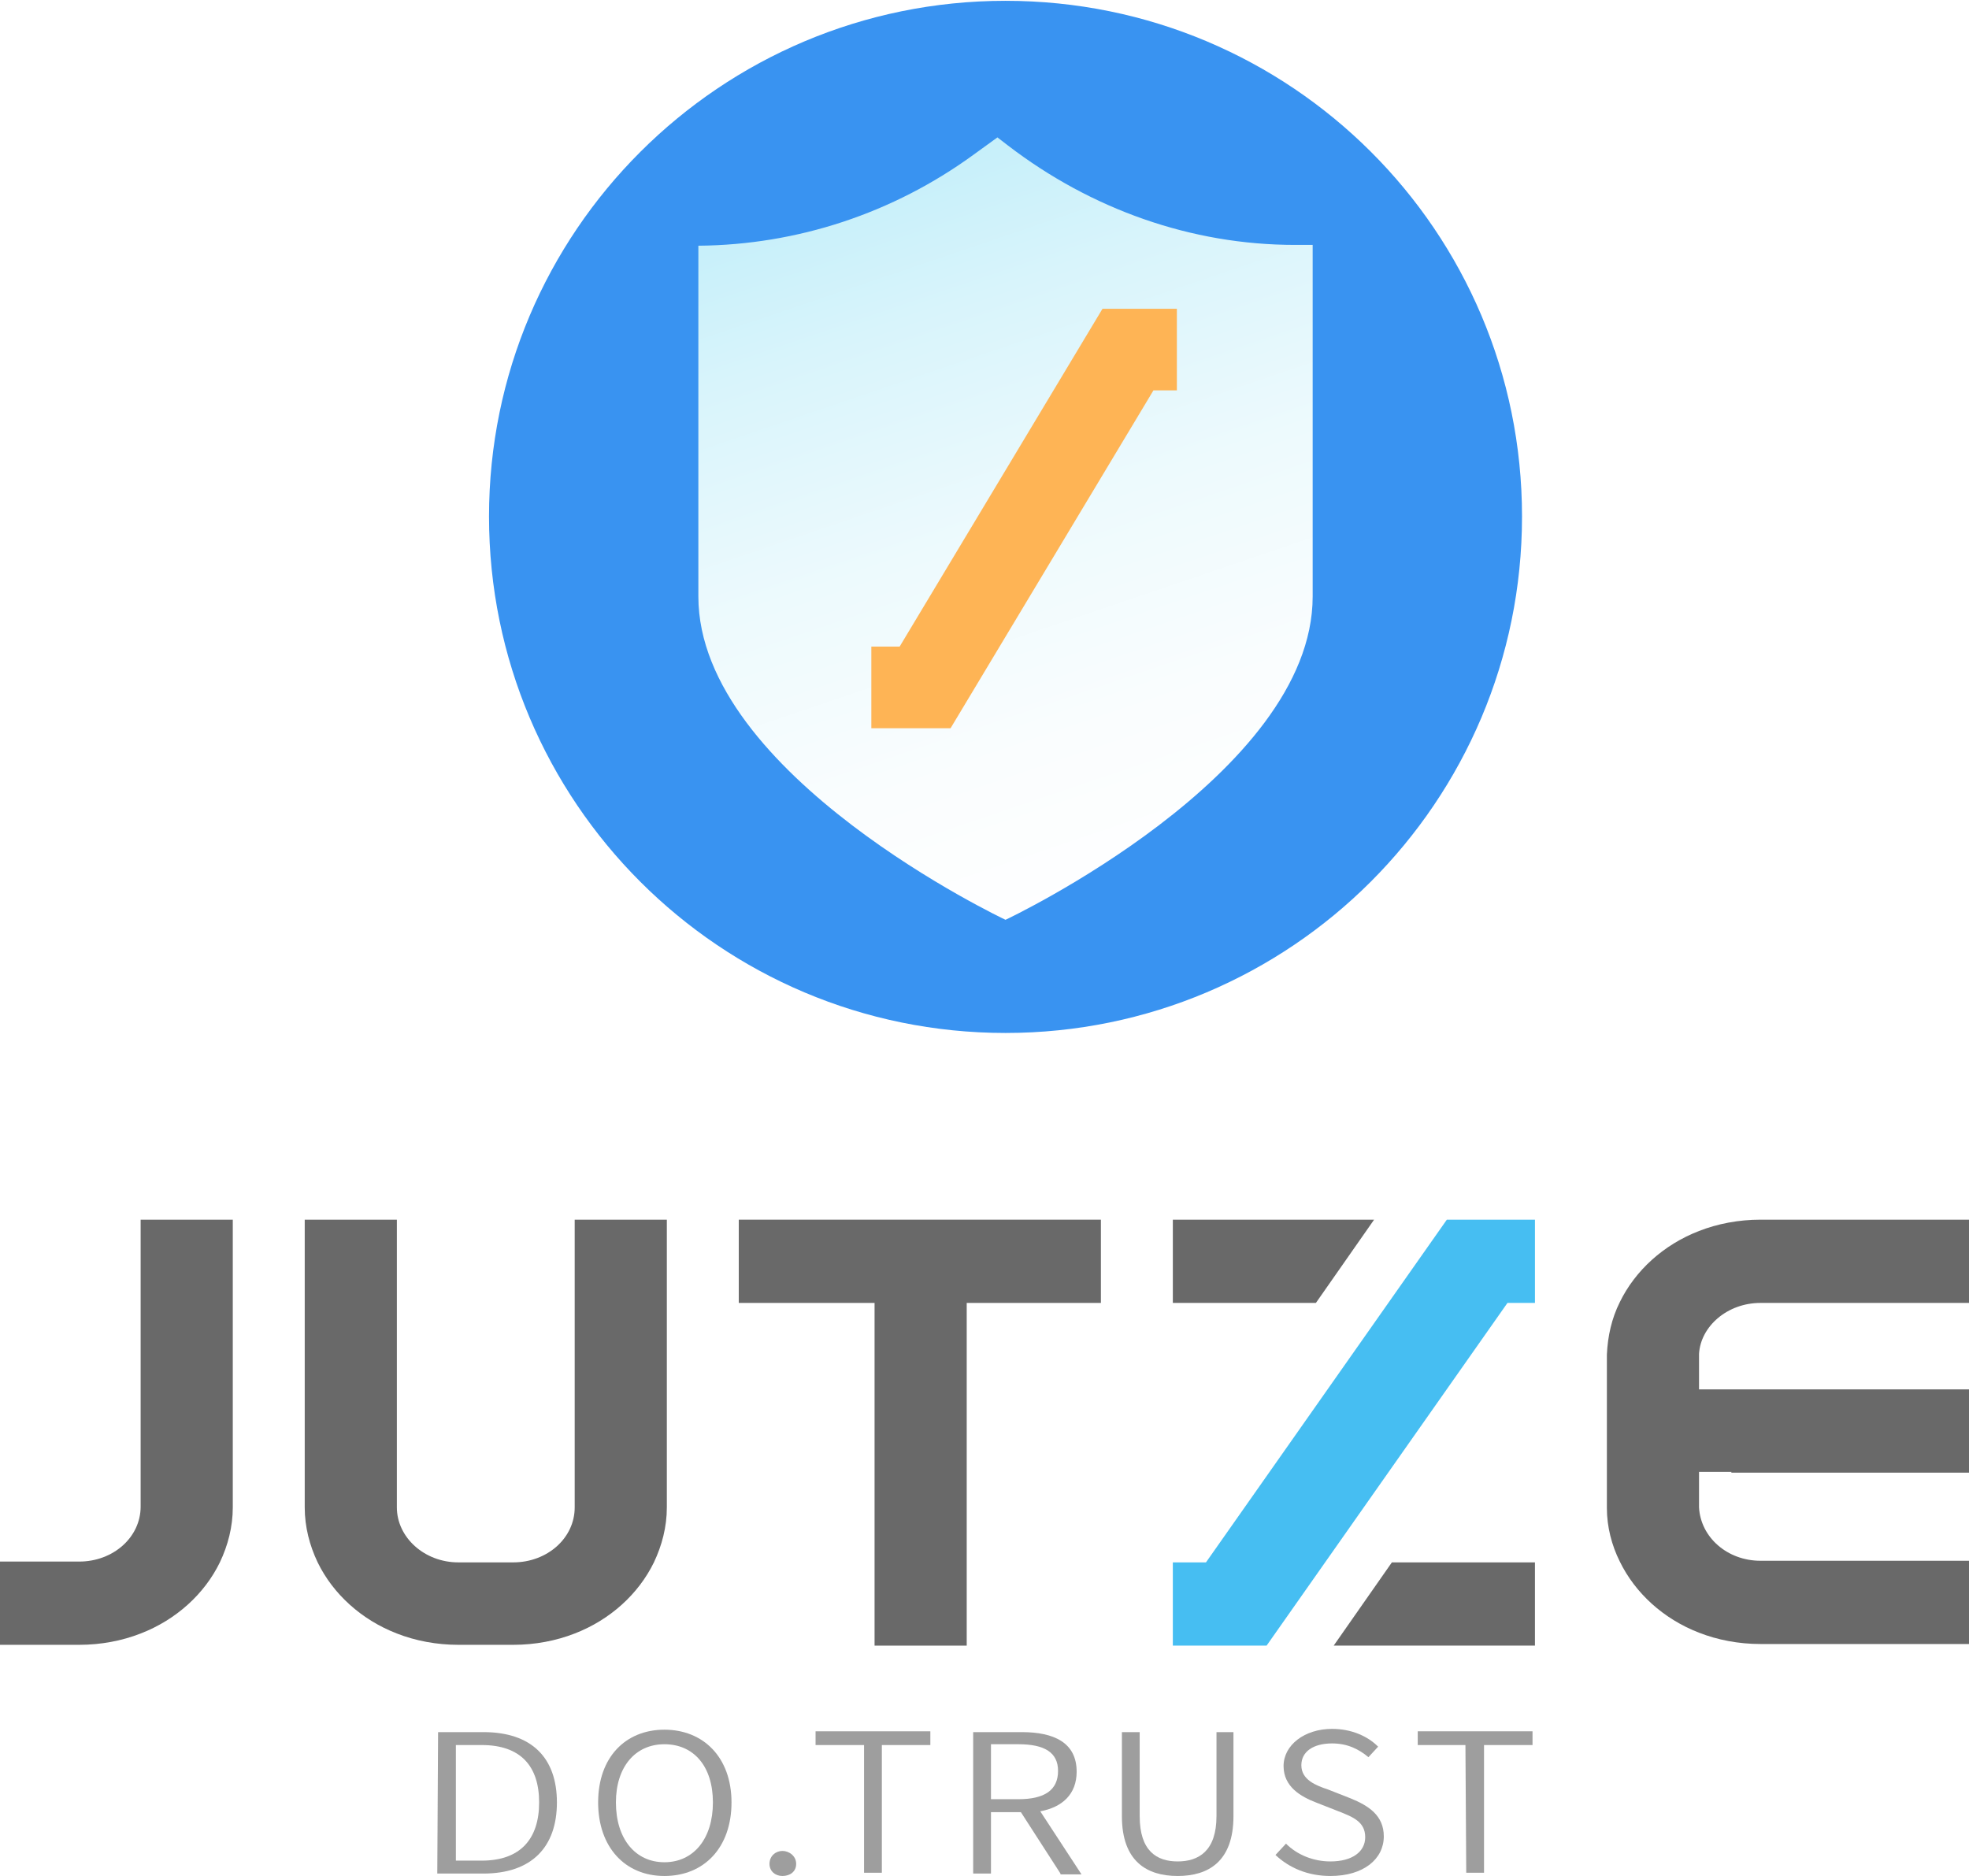
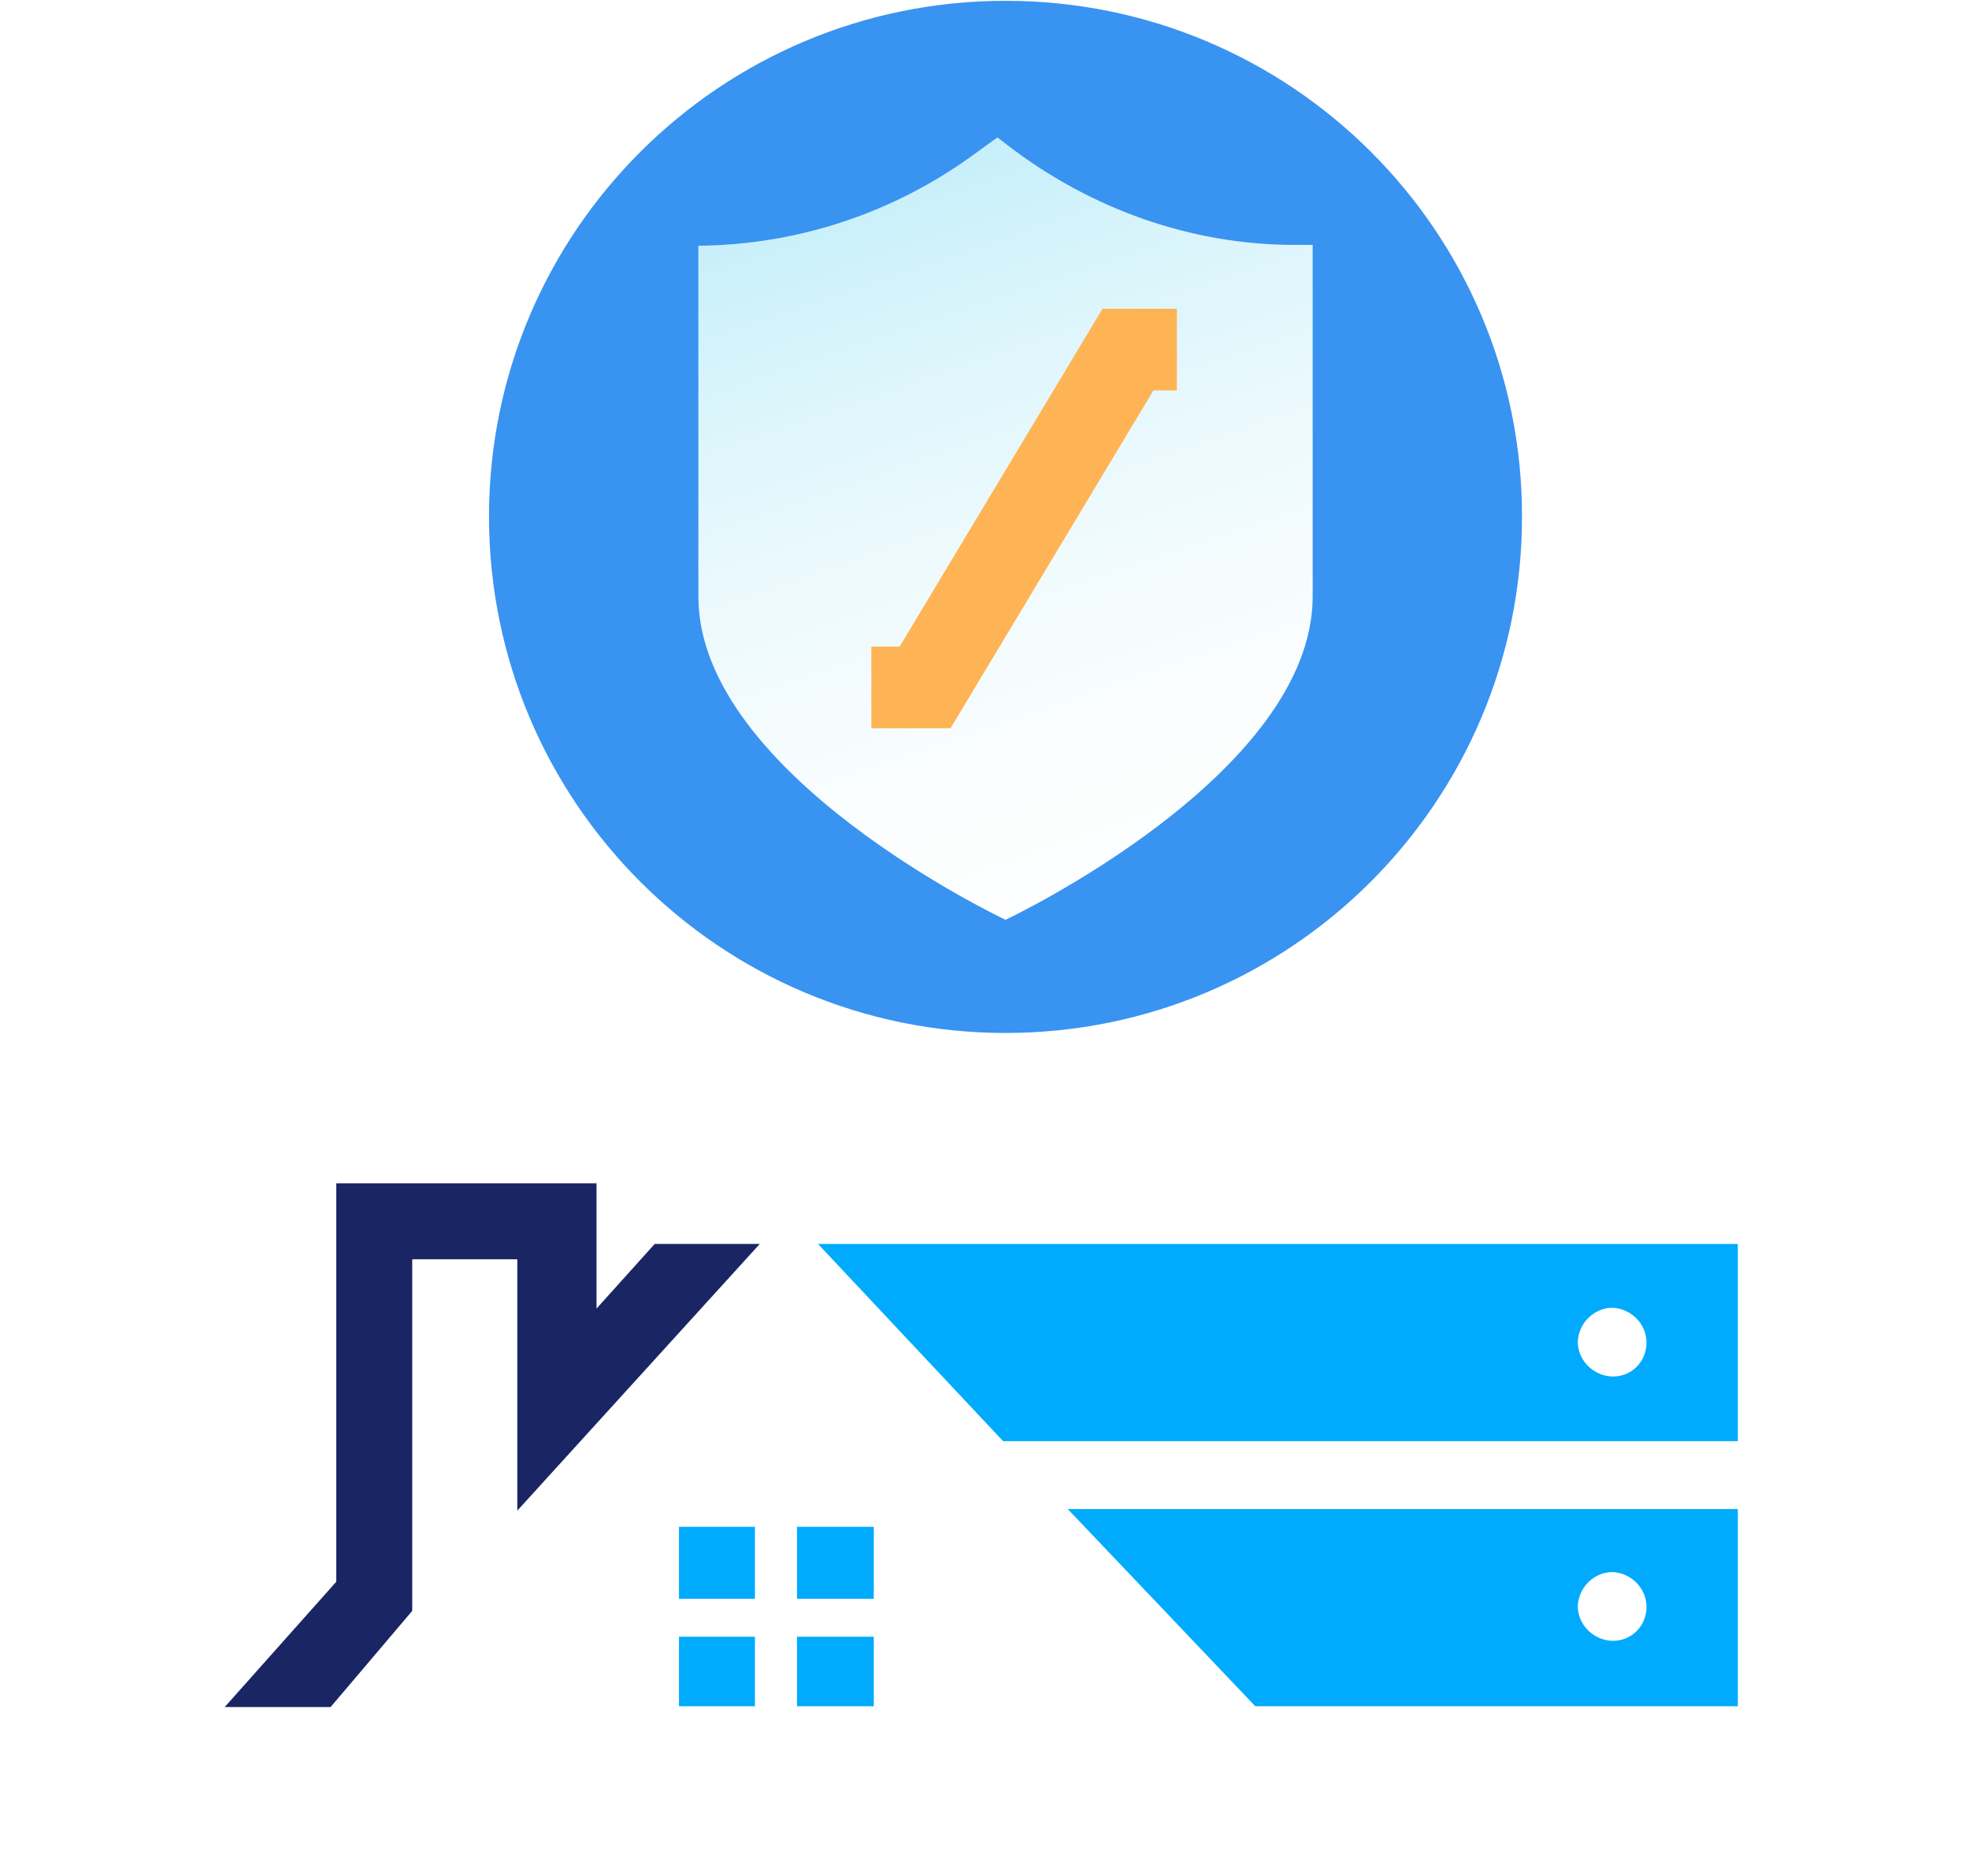
<svg xmlns="http://www.w3.org/2000/svg" version="1.1" id="图层_1" x="0px" y="0px" viewBox="0 0 243.6 232.1" style="enable-background:new 0 0 243.6 232.1;" xml:space="preserve">
  <style type="text/css">
	.st0{fill:#3993F1;}
	.st1{fill:none;}
	.st2{fill:url(#SVGID_1_);}
	.st3{fill:#FEB455;}
- 	.st4{opacity:0.95;fill:#626262;enable-background:new    ;}
- 	.st5{fill:#46BEF2;}
- 	.st6{opacity:0.95;}
- 	.st7{fill:#999999;}
+ 	.st4{fill:#1A2563;}
+ 	.st5{fill-rule:evenodd;clip-rule:evenodd;fill:#00ABFD;}
+ 	.st6{fill:#00ABFD;}
</style>
  <path class="st0" d="M60.5,63.9c0,35.3,28.6,63.9,63.9,63.9s63.9-28.6,63.9-63.9S159.7,0.1,124.4,0.1S60.5,28.7,60.5,63.9L60.5,63.9  z" />
  <rect x="60.5" class="st1" width="127.8" height="128" />
-   <linearGradient id="SVGID_1_" gradientUnits="userSpaceOnUse" x1="111.16" y1="-732.508" x2="144.582" y2="-830.923" gradientTransform="matrix(1 0 0 -1 0 -717.78)">
+   <linearGradient id="SVGID_1_" gradientUnits="userSpaceOnUse" x1="111.155" y1="1812.509" x2="144.576" y2="1910.924" gradientTransform="matrix(1 0 0 1 0 -1797.78)">
    <stop offset="0" style="stop-color:#C0EEF9" />
    <stop offset="0.23" style="stop-color:#D8F4FB" />
    <stop offset="0.5" style="stop-color:#EDFAFD" />
    <stop offset="0.76" style="stop-color:#FAFDFE" />
    <stop offset="1" style="stop-color:#FFFFFF" />
  </linearGradient>
-   <path class="st2" d="M160.2,30.3c-12.8,0-25.2-4.4-35.5-12.3l-1.3-1l-2.9,2.1c-10,7.3-21.9,11.2-34.1,11.3v43.4c0,22.1,38,40,38,40  s38-17.9,38-40V30.3C162.4,30.3,160.2,30.3,160.2,30.3z" />
+   <path class="st2" d="M160.2,30.3c-12.8,0-25.2-4.4-35.5-12.3l-1.3-1l-2.9,2.1c-10,7.3-21.9,11.2-34.1,11.3v43.4c0,22.1,38,40,38,40  s38-17.9,38-40V30.3H160.2z" />
  <polygon class="st3" points="111.3,80 107.8,80 107.8,90.1 117.6,90.1 142.7,48.3 145.6,48.3 145.6,38.2 136.4,38.2 " />
-   <polygon class="st4" points="136.2,150.9 119.6,150.9 108.2,150.9 91.4,150.9 91.4,161.2 108.2,161.2 108.2,203.6 119.6,203.6   119.6,161.2 136.2,161.2 " />
-   <polygon class="st4" points="189.9,203.6 189.9,193.3 172.2,193.3 165,203.6 " />
-   <polygon class="st5" points="149.2,193.3 145.1,193.3 145.1,203.6 156.7,203.6 186.5,161.2 189.9,161.2 189.9,150.9 179,150.9 " />
-   <polygon class="st4" points="145.1,150.9 145.1,161.2 162.8,161.2 170,150.9 " />
-   <path class="st4" d="M39.3,193.3c1.9,3.9,5.4,7.1,9.8,8.8c2.3,0.9,4.9,1.4,7.6,1.4h6.8c2.7,0,5.3-0.5,7.6-1.4  c4.4-1.7,7.9-4.9,9.8-8.8c1-2.1,1.6-4.4,1.6-6.8v-35.6H71.1v35.6c0,3.8-3.4,6.8-7.6,6.8h-6.8c-4.2,0-7.6-3.1-7.6-6.8v-35.6H37.7  v35.6C37.7,188.9,38.3,191.2,39.3,193.3L39.3,193.3z" />
-   <path class="st4" d="M17.4,157.7v28.7c0,3.8-3.4,6.8-7.6,6.8H0v10.3h9.8c2.7,0,5.3-0.5,7.6-1.4c4.4-1.7,7.9-4.9,9.8-8.8  c1-2.1,1.6-4.4,1.6-6.8v-35.6H17.4V157.7L17.4,157.7z" />
-   <path class="st4" d="M217.8,161.2h25.8v-10.3h-25.8c-2.7,0-5.3,0.5-7.6,1.4c-4.4,1.7-7.9,4.9-9.8,8.8c-1,2-1.5,4.2-1.6,6.5v4.4h0  v10.2h0v4.4c0,2.3,0.6,4.6,1.6,6.6c1.9,3.9,5.4,7.1,9.8,8.8c2.3,0.9,4.9,1.4,7.6,1.4h25.8v-10.3h-25.8c-4.1,0-7.4-2.9-7.6-6.6v-4.4  h4v0.1h29.4v-10.3h-29.4v0h-4v-4.4C210.4,164.1,213.7,161.2,217.8,161.2L217.8,161.2z" />
-   <g class="st6">
-     <path class="st7" d="M54.2,214.3h5.6c6,0,9.1,3.2,9.1,8.7s-3.1,8.8-9.1,8.8h-5.7L54.2,214.3L54.2,214.3L54.2,214.3z M59.6,230.2   c4.8,0,7.1-2.7,7.1-7.2c0-4.5-2.3-7.1-7.1-7.1h-3.2v14.3H59.6z" />
-     <path class="st7" d="M74,223c0-5.6,3.4-9,8.2-9s8.3,3.4,8.3,9c0,5.6-3.4,9.1-8.3,9.1S74,228.5,74,223z M88.2,223   c0-4.5-2.4-7.2-6-7.2s-6,2.8-6,7.2c0,4.5,2.4,7.4,6,7.4S88.2,227.5,88.2,223z" />
-     <path class="st7" d="M95.2,230.6c0-1,0.8-1.6,1.6-1.6s1.7,0.6,1.7,1.6c0,1-0.8,1.5-1.7,1.5C95.9,232.1,95.2,231.5,95.2,230.6z" />
-     <path class="st7" d="M106.9,215.9h-6v-1.7h14.2v1.7h-6v15.8h-2.2V215.9L106.9,215.9z" />
-     <path class="st7" d="M131.2,231.8l-4.9-7.6h-3.7v7.6h-2.2v-17.5h6c4,0,6.8,1.3,6.8,4.9c0,2.8-1.8,4.4-4.5,4.9l5.1,7.8H131.2   L131.2,231.8z M122.6,222.6h3.4c3.2,0,4.9-1.1,4.9-3.5c0-2.3-1.7-3.3-4.9-3.3h-3.4V222.6z" />
-     <path class="st7" d="M138.8,224.7v-10.4h2.2v10.4c0,4.3,2.1,5.6,4.7,5.6s4.8-1.3,4.8-5.6v-10.4h2.1v10.4c0,5.6-3.1,7.4-6.9,7.4   S138.8,230.3,138.8,224.7L138.8,224.7z" />
-     <path class="st7" d="M157.8,229.5l1.3-1.4c1.4,1.4,3.4,2.2,5.5,2.2c2.7,0,4.3-1.2,4.3-3c0-1.9-1.5-2.5-3.3-3.2l-2.8-1.1   c-1.8-0.7-4-1.9-4-4.5c0-2.6,2.6-4.6,6-4.6c2.4,0,4.4,0.9,5.7,2.2l-1.2,1.3c-1.2-1-2.6-1.7-4.5-1.7c-2.3,0-3.8,1-3.8,2.7   c0,1.8,1.8,2.5,3.3,3l2.8,1.1c2.2,0.9,4.1,2.1,4.1,4.7c0,2.8-2.5,4.9-6.6,4.9C161.8,232.1,159.5,231.1,157.8,229.5L157.8,229.5z" />
-     <path class="st7" d="M181.3,215.9h-5.9v-1.7h14.2v1.7h-6v15.8h-2.2L181.3,215.9L181.3,215.9z" />
+   <path class="st4" d="M41.6,146.4h32.2v15.5l7.2-8h13l-30,33v-31.1H51v43.5l-10.1,11.9H27.8l13.8-15.5V146.4z" />
+   <g>
+     <path class="st5" d="M101.2,153.9H215v24.4h-90.9L101.2,153.9z M203.7,166.1c0-2.3-1.9-4.2-4.2-4.3c-2.3,0-4.2,1.9-4.3,4.2   c0,0,0,0,0,0c0,2.3,1.9,4.2,4.2,4.3C201.8,170.4,203.7,168.5,203.7,166.1C203.7,166.1,203.7,166.1,203.7,166.1z" />
+     <path class="st5" d="M132.1,186.7H215v24.4h-59.7L132.1,186.7z M203.7,198.8c0-2.3-1.9-4.2-4.2-4.3c-2.3,0-4.2,1.9-4.3,4.2   c0,0,0,0,0,0c0,2.3,1.9,4.2,4.2,4.3C201.8,203.1,203.7,201.2,203.7,198.8C203.7,198.9,203.7,198.8,203.7,198.8z" />
+     <path class="st6" d="M84,188.9h9.4v8.9H84V188.9z M98.6,188.9h9.5v8.9h-9.5V188.9z M84,202.5h9.4v8.6H84V202.5z M98.6,202.5h9.5   v8.6h-9.5V202.5z" />
  </g>
</svg>
